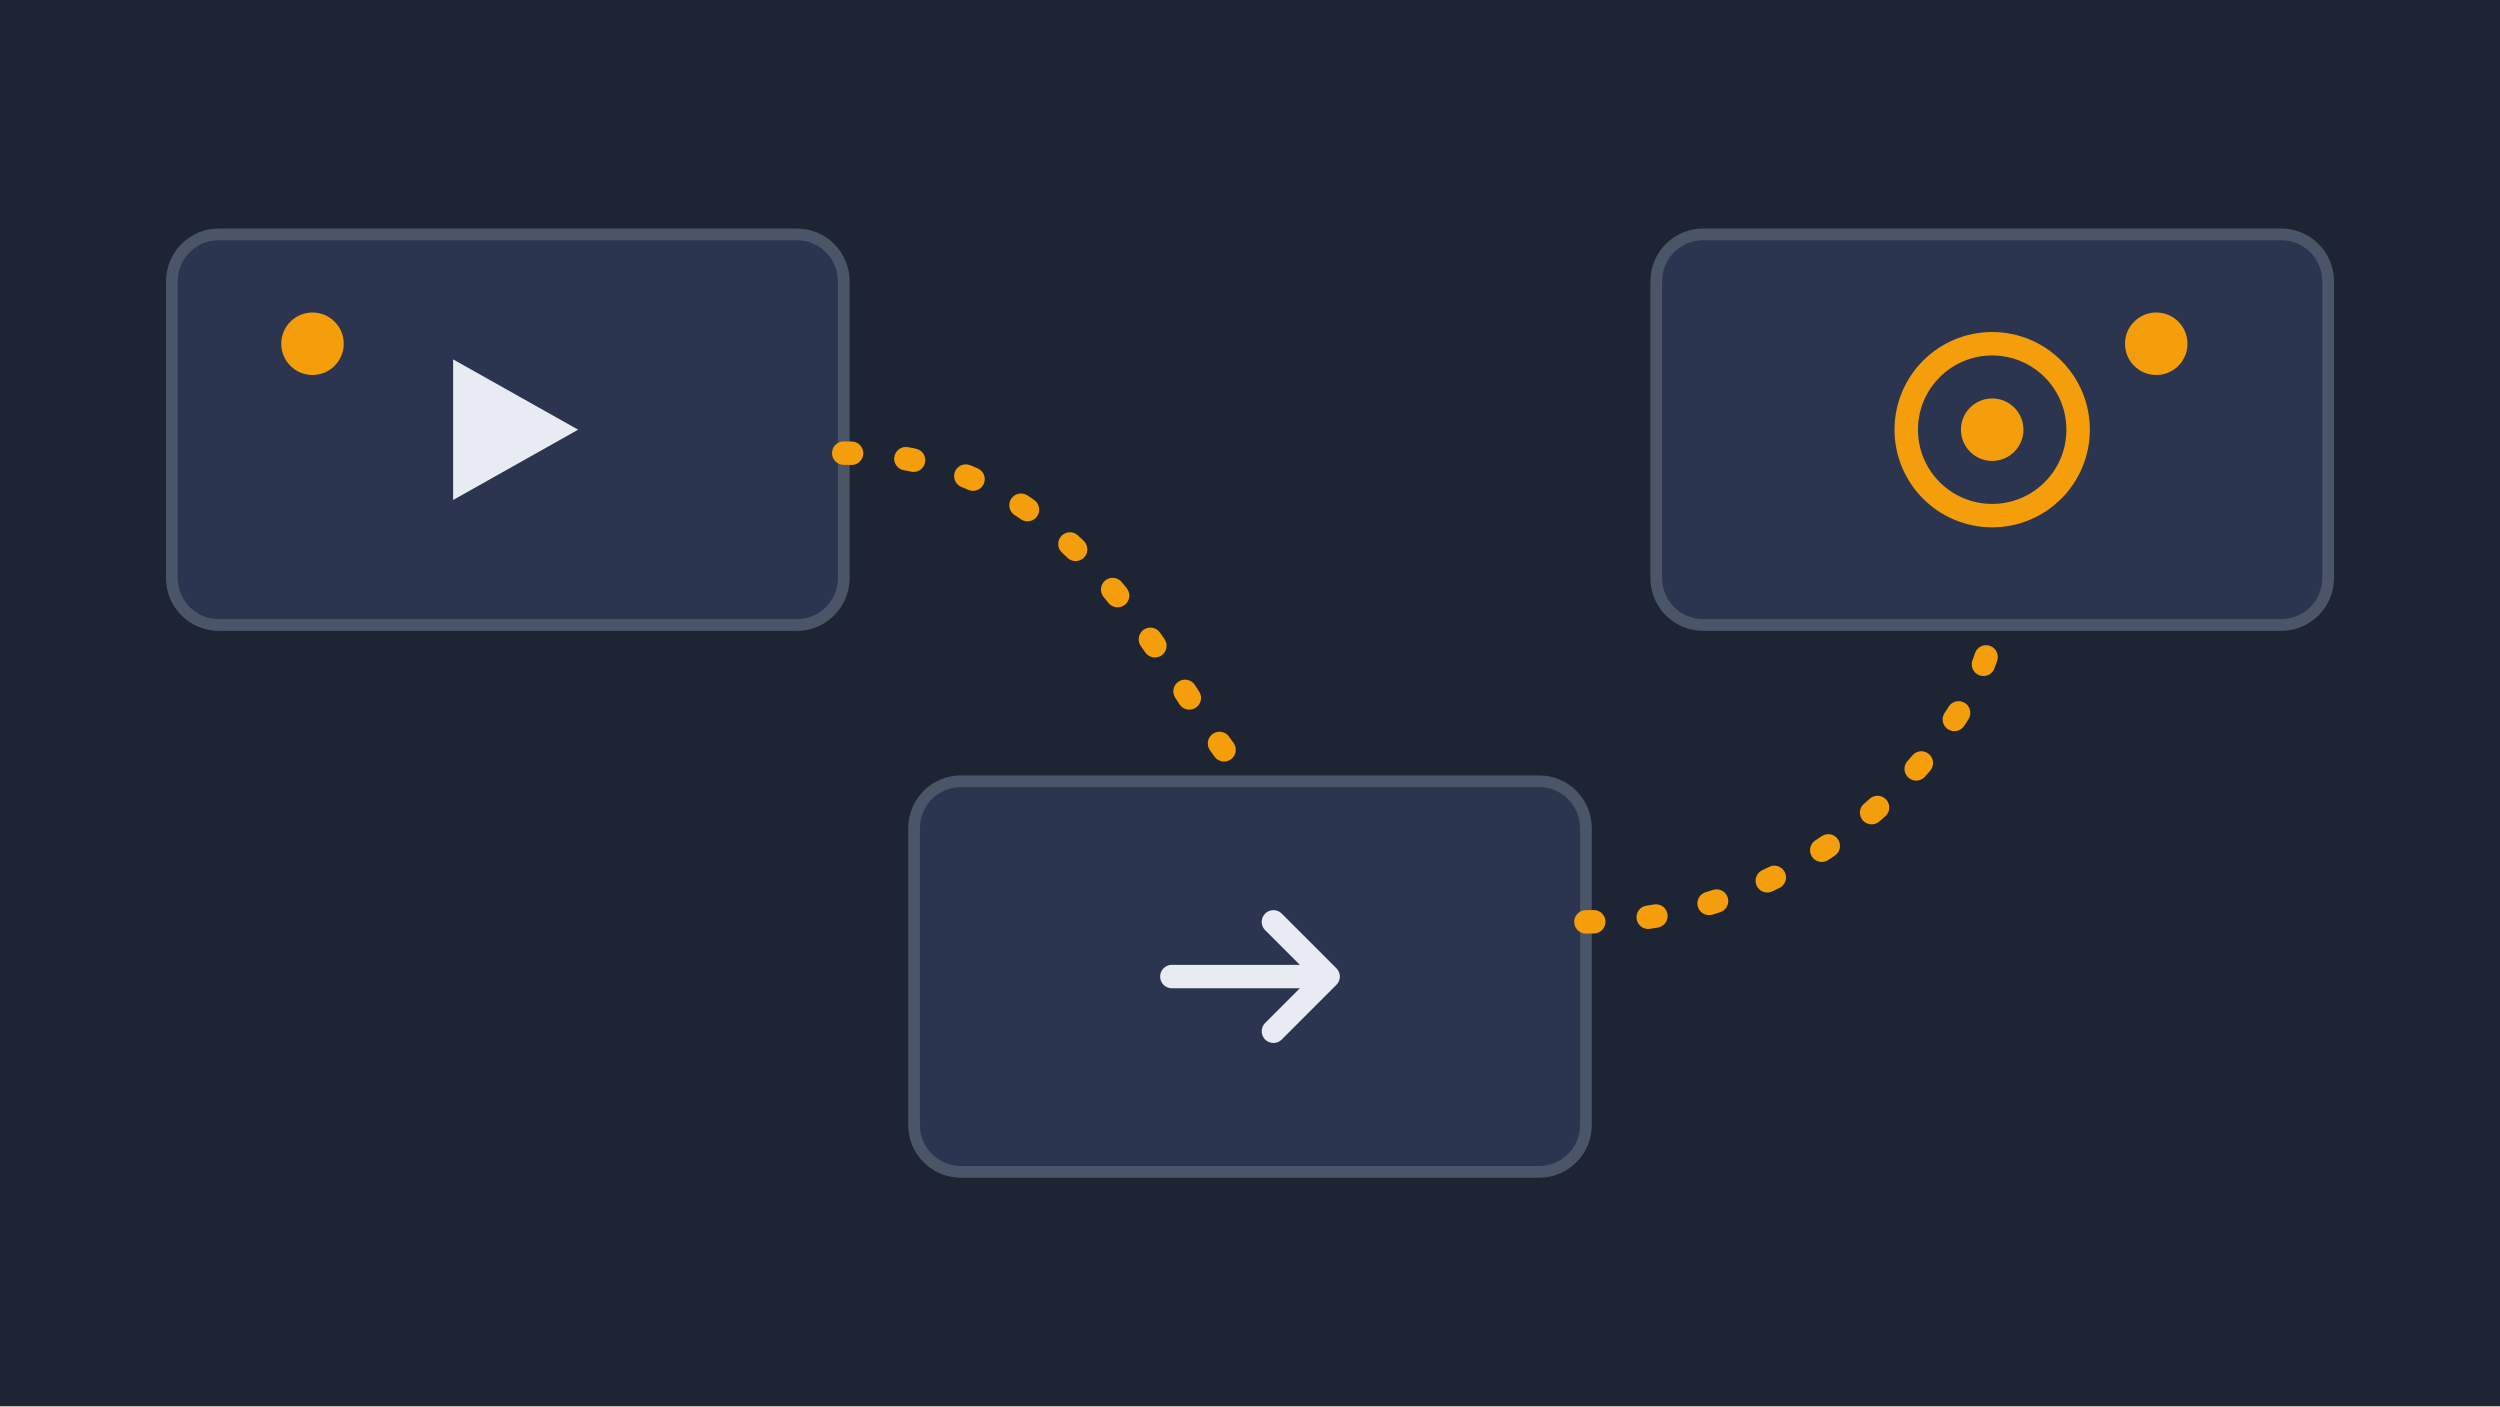
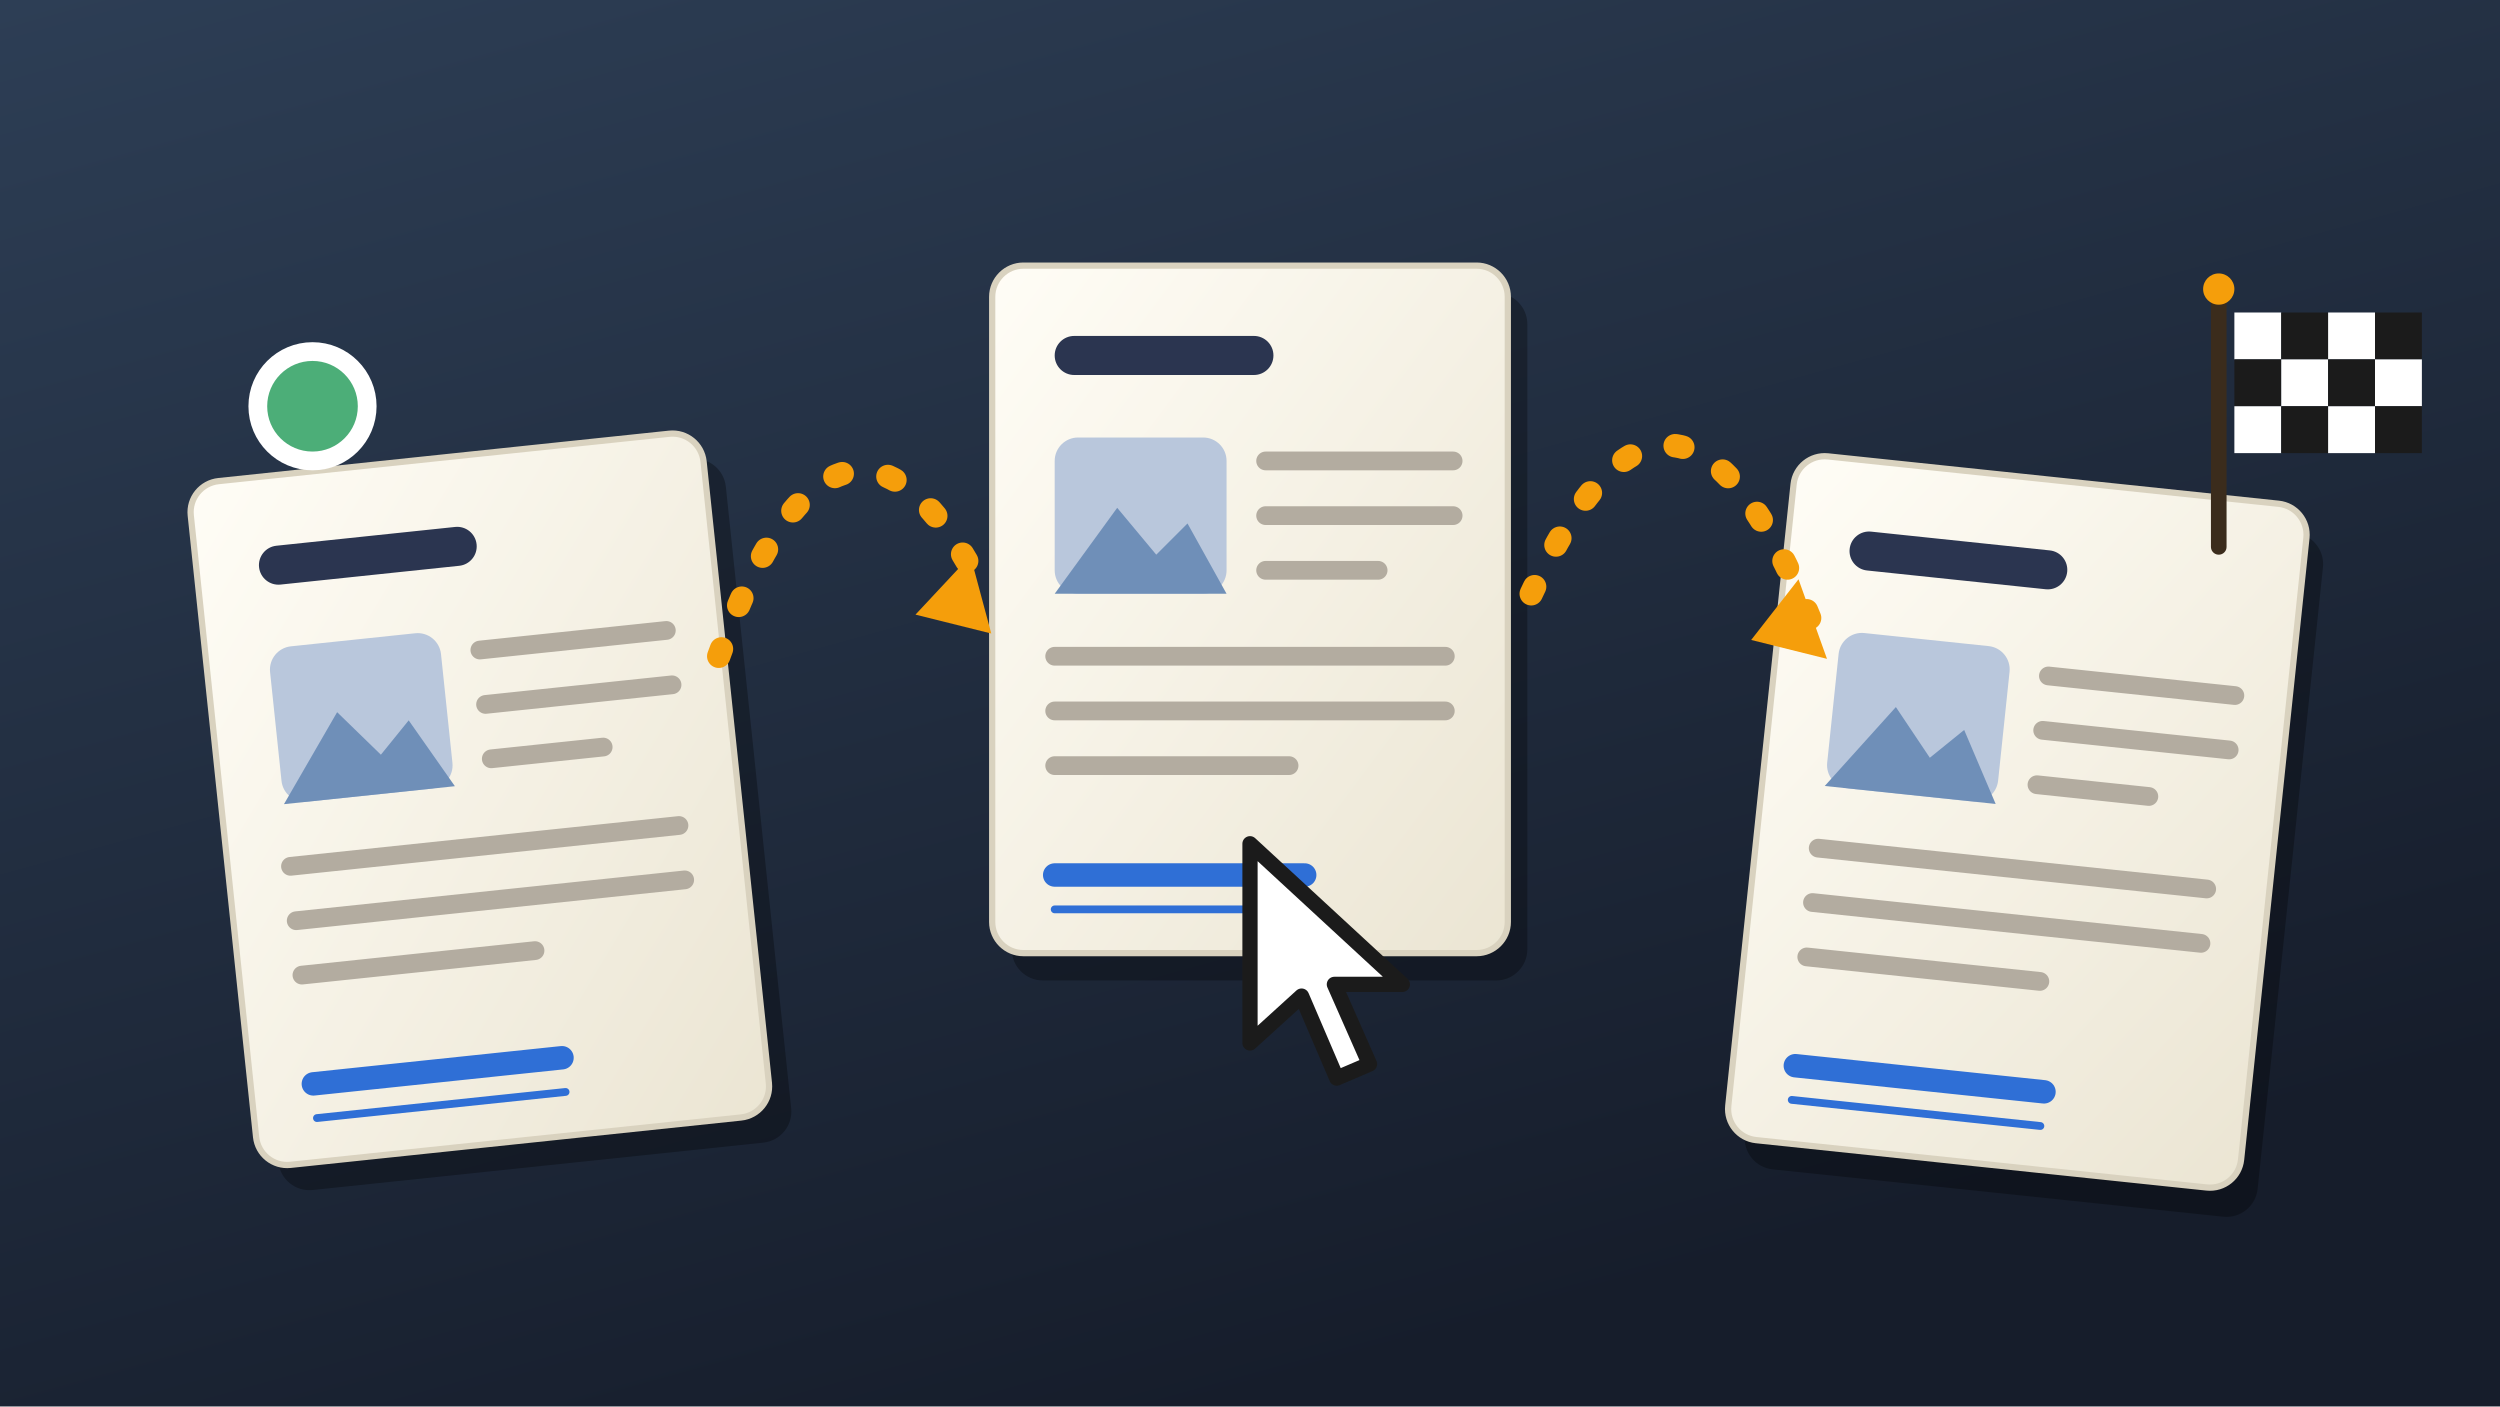
<svg xmlns="http://www.w3.org/2000/svg" width="320" height="180" viewBox="0 0 320 180">
-   <rect width="320" height="180" fill="#1d2433" />
-   <g fill="#2b3550" stroke="#4b5568" stroke-width="1.5">
-     <rect x="22" y="30" width="86" height="50" rx="6" />
-     <rect x="117" y="100" width="86" height="50" rx="6" />
-     <rect x="212" y="30" width="86" height="50" rx="6" />
+   <rect width="320" height="180" fill="#161d2b" />
+   <defs>
+     <linearGradient id="wikirace-paper" x1="0" y1="0" x2="1" y2="1">
+       <stop offset="0" stop-color="#fffdf6" />
+       <stop offset="1" stop-color="#ebe5d3" />
+     </linearGradient>
+     <linearGradient id="wikirace-slate" x1="0" y1="0" x2="0.5" y2="1">
+       <stop offset="0" stop-color="#2d3e55" />
+       <stop offset="1" stop-color="#161d2b" />
+     </linearGradient>
+   </defs>
+   <rect width="320" height="180" fill="url(#wikirace-slate)" />
+   <g transform="translate(24 62) rotate(-6)">
+     <rect x="2.5" y="3.5" width="66" height="88" rx="4" fill="rgba(0,0,0,0.3)" />
+     <rect x="0" y="0" width="66" height="88" rx="4" fill="url(#wikirace-paper)" stroke="#d9d2bf" stroke-width="0.8" />
+     <rect x="8" y="9" width="28" height="5" rx="2.5" fill="#2b3550" />
+     <rect x="8" y="22" width="22" height="20" rx="3" fill="#b9c7dc" />
+     <path d="M8 42L16 31L21 37L25 33L30 42Z" fill="#6f8fb8" />
+     <path d="M35 25L59 25" stroke="#b3aca0" stroke-width="2.4" stroke-linecap="round" fill="none" />
+     <path d="M35 32L59 32" stroke="#b3aca0" stroke-width="2.4" stroke-linecap="round" fill="none" />
+     <path d="M35 39L49.4 39" stroke="#b3aca0" stroke-width="2.4" stroke-linecap="round" fill="none" />
+     <path d="M8 50L58 50" stroke="#b3aca0" stroke-width="2.4" stroke-linecap="round" fill="none" />
+     <path d="M8 57L58 57" stroke="#b3aca0" stroke-width="2.4" stroke-linecap="round" fill="none" />
+     <path d="M8 64L38 64" stroke="#b3aca0" stroke-width="2.4" stroke-linecap="round" fill="none" />
+     <path d="M8 78L40 78" stroke="#2f6fd6" stroke-width="3" stroke-linecap="round" fill="none" />
+     <path d="M8 82.4L40 82.4" stroke="#2f6fd6" stroke-width="1" stroke-linecap="round" fill="none" />
  </g>
-   <g stroke="#f59e0b" stroke-width="3" fill="none" stroke-linecap="round" stroke-dasharray="1 7">
-     <path d="M108 58C140 58 150 90 160 100" />
-     <path d="M203 118C235 118 255 90 255 80" />
+   <g transform="translate(127 34)">
+     <rect x="2.5" y="3.5" width="66" height="88" rx="4" fill="rgba(0,0,0,0.3)" />
+     <rect x="0" y="0" width="66" height="88" rx="4" fill="url(#wikirace-paper)" stroke="#d9d2bf" stroke-width="0.8" />
+     <rect x="8" y="9" width="28" height="5" rx="2.5" fill="#2b3550" />
+     <rect x="8" y="22" width="22" height="20" rx="3" fill="#b9c7dc" />
+     <path d="M8 42L16 31L21 37L25 33L30 42Z" fill="#6f8fb8" />
+     <path d="M35 25L59 25" stroke="#b3aca0" stroke-width="2.4" stroke-linecap="round" fill="none" />
+     <path d="M35 32L59 32" stroke="#b3aca0" stroke-width="2.4" stroke-linecap="round" fill="none" />
+     <path d="M35 39L49.4 39" stroke="#b3aca0" stroke-width="2.4" stroke-linecap="round" fill="none" />
+     <path d="M8 50L58 50" stroke="#b3aca0" stroke-width="2.4" stroke-linecap="round" fill="none" />
+     <path d="M8 57L58 57" stroke="#b3aca0" stroke-width="2.4" stroke-linecap="round" fill="none" />
+     <path d="M8 64L38 64" stroke="#b3aca0" stroke-width="2.4" stroke-linecap="round" fill="none" />
+     <path d="M8 78L40 78" stroke="#2f6fd6" stroke-width="3" stroke-linecap="round" fill="none" />
+     <path d="M8 82.4L40 82.4" stroke="#2f6fd6" stroke-width="1" stroke-linecap="round" fill="none" />
  </g>
-   <g fill="#e8ebf1">
-     <path d="M58 46l16 9-16 9z" />
+   <g transform="translate(230 58) rotate(6)">
+     <rect x="2.5" y="3.5" width="66" height="88" rx="4" fill="rgba(0,0,0,0.3)" />
+     <rect x="0" y="0" width="66" height="88" rx="4" fill="url(#wikirace-paper)" stroke="#d9d2bf" stroke-width="0.8" />
+     <rect x="8" y="9" width="28" height="5" rx="2.5" fill="#2b3550" />
+     <rect x="8" y="22" width="22" height="20" rx="3" fill="#b9c7dc" />
+     <path d="M8 42L16 31L21 37L25 33L30 42Z" fill="#6f8fb8" />
+     <path d="M35 25L59 25" stroke="#b3aca0" stroke-width="2.4" stroke-linecap="round" fill="none" />
+     <path d="M35 32L59 32" stroke="#b3aca0" stroke-width="2.4" stroke-linecap="round" fill="none" />
+     <path d="M35 39L49.4 39" stroke="#b3aca0" stroke-width="2.4" stroke-linecap="round" fill="none" />
+     <path d="M8 50L58 50" stroke="#b3aca0" stroke-width="2.4" stroke-linecap="round" fill="none" />
+     <path d="M8 57L58 57" stroke="#b3aca0" stroke-width="2.4" stroke-linecap="round" fill="none" />
+     <path d="M8 64L38 64" stroke="#b3aca0" stroke-width="2.4" stroke-linecap="round" fill="none" />
+     <path d="M8 78L40 78" stroke="#2f6fd6" stroke-width="3" stroke-linecap="round" fill="none" />
+     <path d="M8 82.4L40 82.4" stroke="#2f6fd6" stroke-width="1" stroke-linecap="round" fill="none" />
  </g>
-   <path d="M150 125h20m-7-7l7 7-7 7" stroke="#e8ebf1" stroke-width="3" fill="none" stroke-linecap="round" stroke-linejoin="round" />
-   <g fill="none" stroke="#f59e0b" stroke-width="3">
-     <circle cx="255" cy="55" r="11" />
+   <g transform="translate(284 70)">
+     <path d="M0 0L0 -32" stroke="#3b2c1c" stroke-width="2" stroke-linecap="round" fill="none" />
+     <rect x="2" y="-30" width="6" height="6" fill="#fff" />
+     <rect x="2" y="-24" width="6" height="6" fill="#1b1b1b" />
+     <rect x="2" y="-18" width="6" height="6" fill="#fff" />
+     <rect x="8" y="-30" width="6" height="6" fill="#1b1b1b" />
+     <rect x="8" y="-24" width="6" height="6" fill="#fff" />
+     <rect x="8" y="-18" width="6" height="6" fill="#1b1b1b" />
+     <rect x="14" y="-30" width="6" height="6" fill="#fff" />
+     <rect x="14" y="-24" width="6" height="6" fill="#1b1b1b" />
+     <rect x="14" y="-18" width="6" height="6" fill="#fff" />
+     <rect x="20" y="-30" width="6" height="6" fill="#1b1b1b" />
+     <rect x="20" y="-24" width="6" height="6" fill="#fff" />
+     <rect x="20" y="-18" width="6" height="6" fill="#1b1b1b" />
+     <circle cx="0" cy="-33" r="2" fill="#f59e0b" />
  </g>
-   <circle cx="255" cy="55" r="4" fill="#f59e0b" />
-   <g fill="#f59e0b">
-     <circle cx="40" cy="44" r="4" />
-     <circle cx="276" cy="44" r="4" />
+   <path d="M92 84C102 56 114 52 126 76" fill="none" stroke="#f59e0b" stroke-width="3" stroke-dasharray="1 6" stroke-linecap="round" />
+   <path d="M123 71L128 80L118 80Z" fill="#f59e0b" transform="rotate(14 123 76)" />
+   <path d="M196 76C208 50 220 50 232 80" fill="none" stroke="#f59e0b" stroke-width="3" stroke-dasharray="1 6" stroke-linecap="round" />
+   <path d="M229 74L235 83L225 83Z" fill="#f59e0b" transform="rotate(14 229 79)" />
+   <g transform="translate(160 108)">
+     <path transform="scale(1.5)" d="M0 0L0 17L4.4 13L7.4 20L10.2 18.8L7.2 12L13 12Z" fill="#fff" stroke="#1b1b1b" stroke-width="1.3" stroke-linejoin="round" />
  </g>
+   <circle cx="40" cy="52" r="7" fill="#4cae78" stroke="#fff" stroke-width="2.4" />
</svg>
